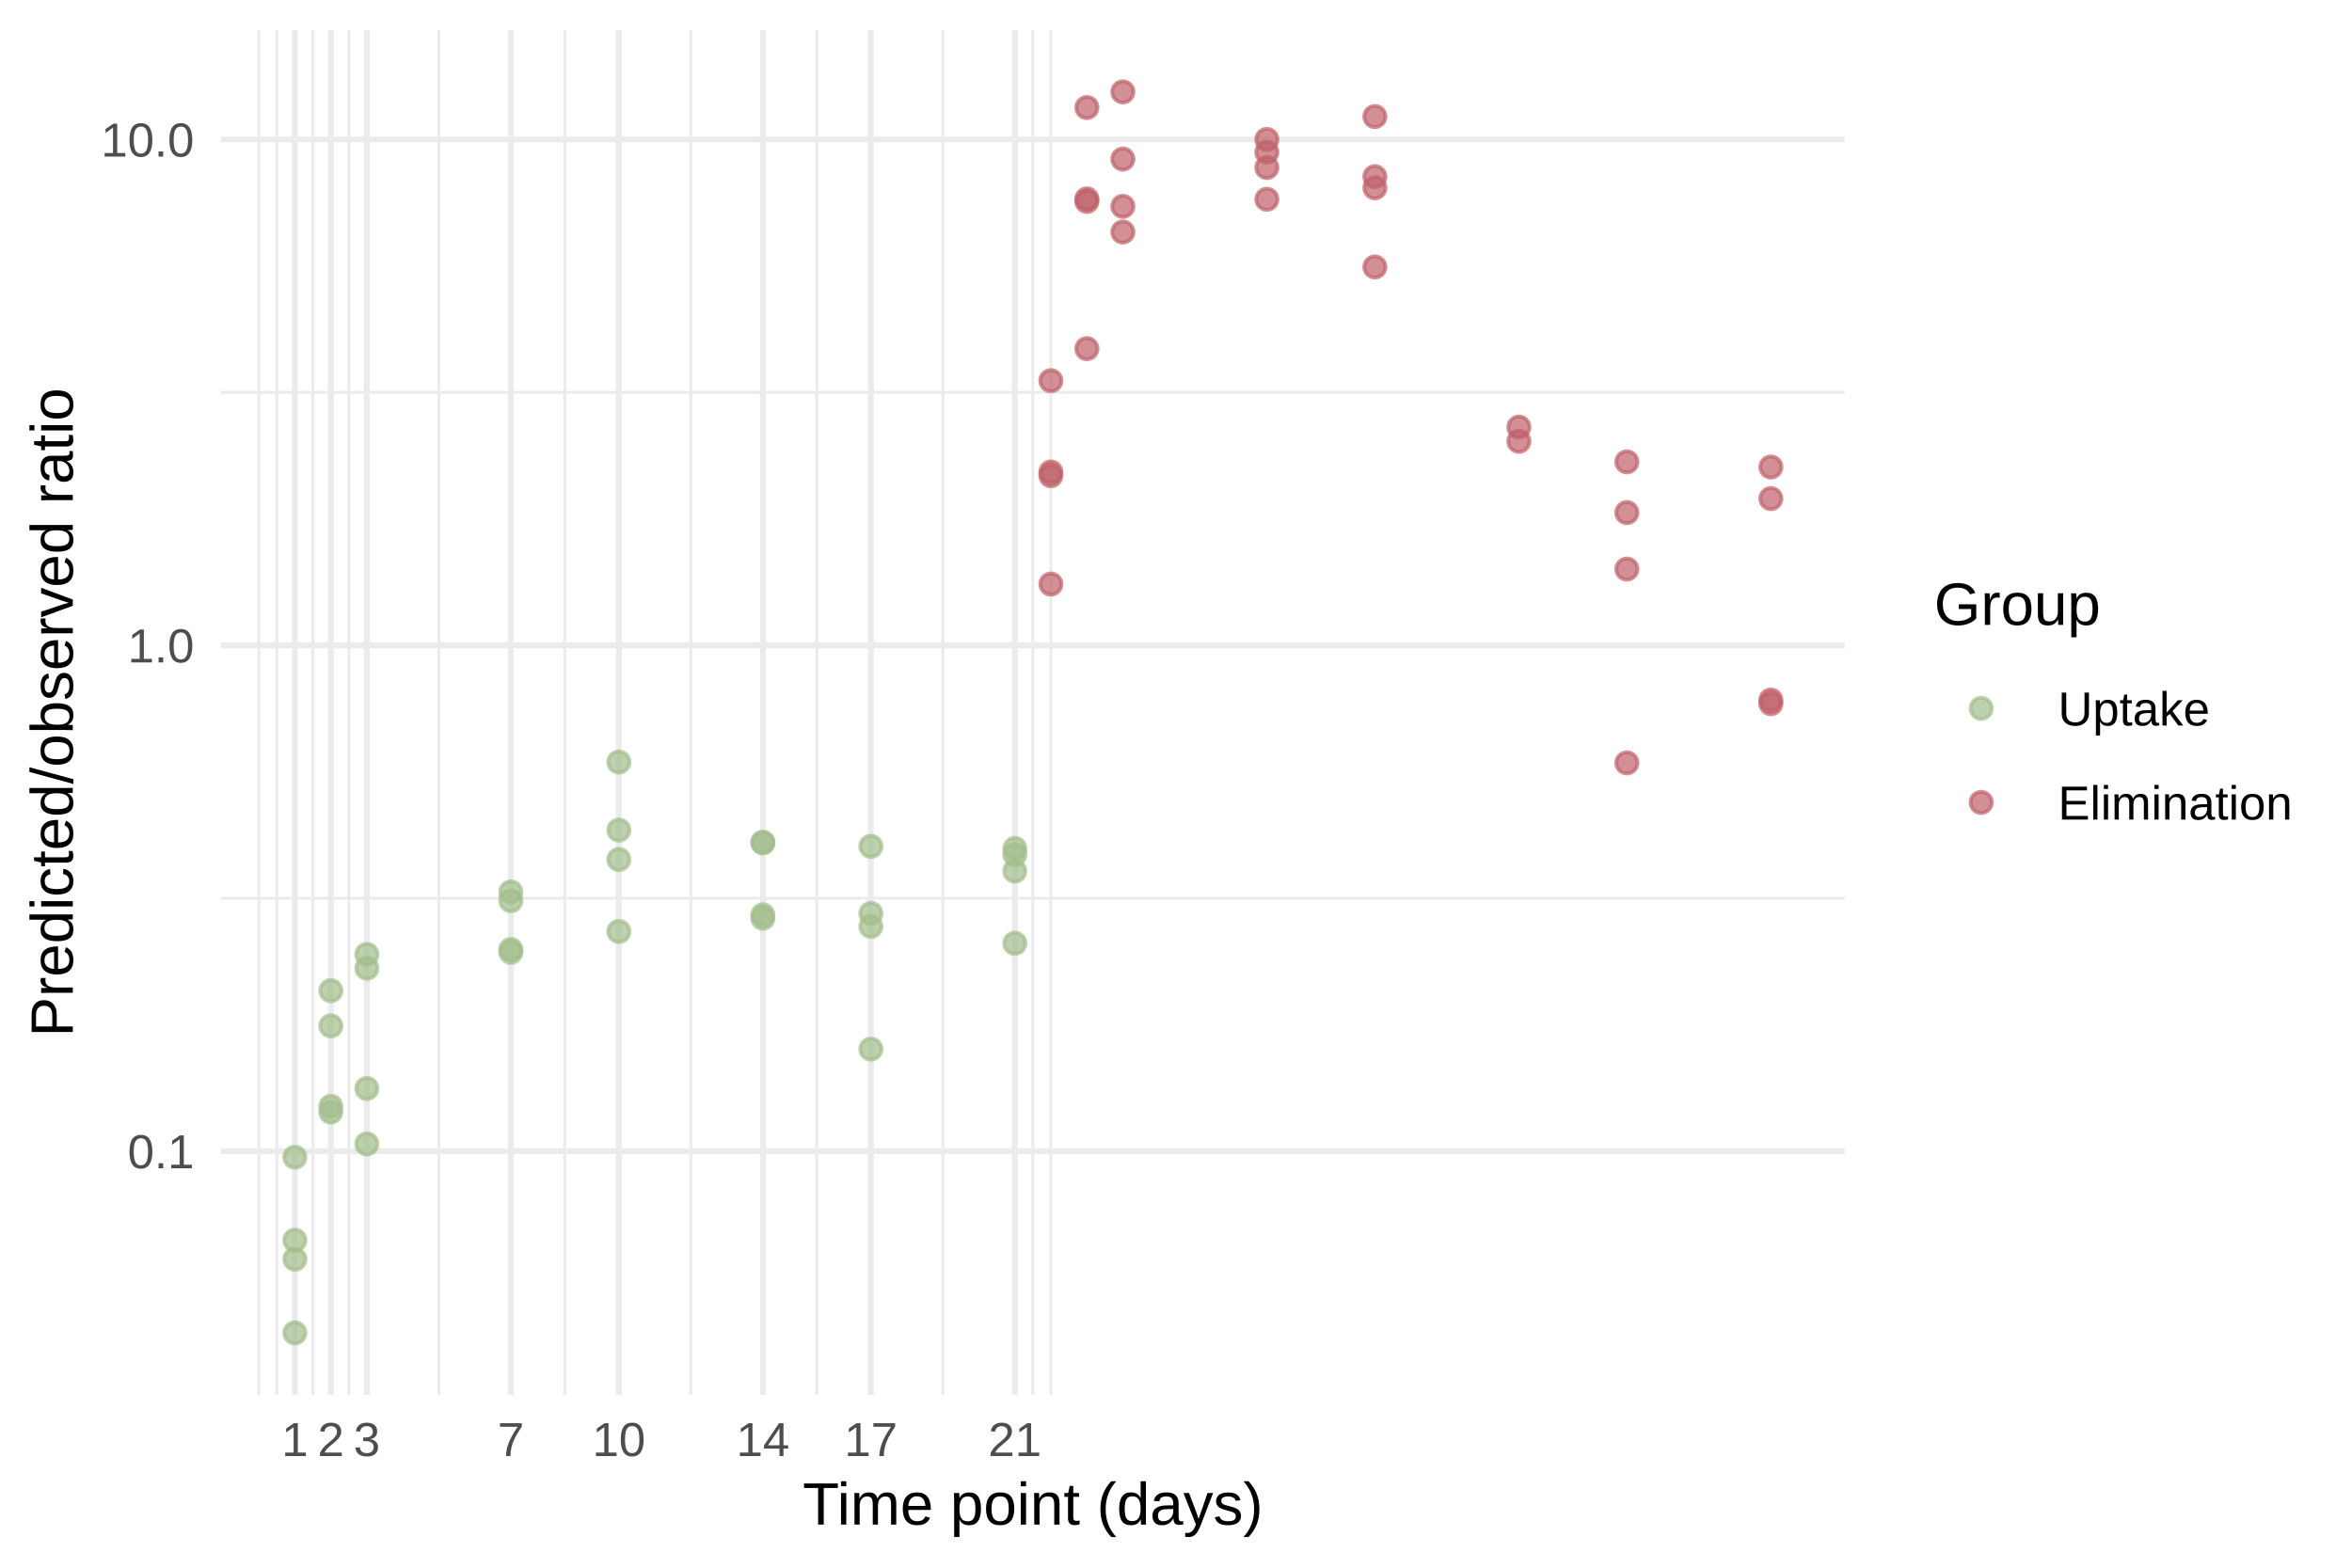
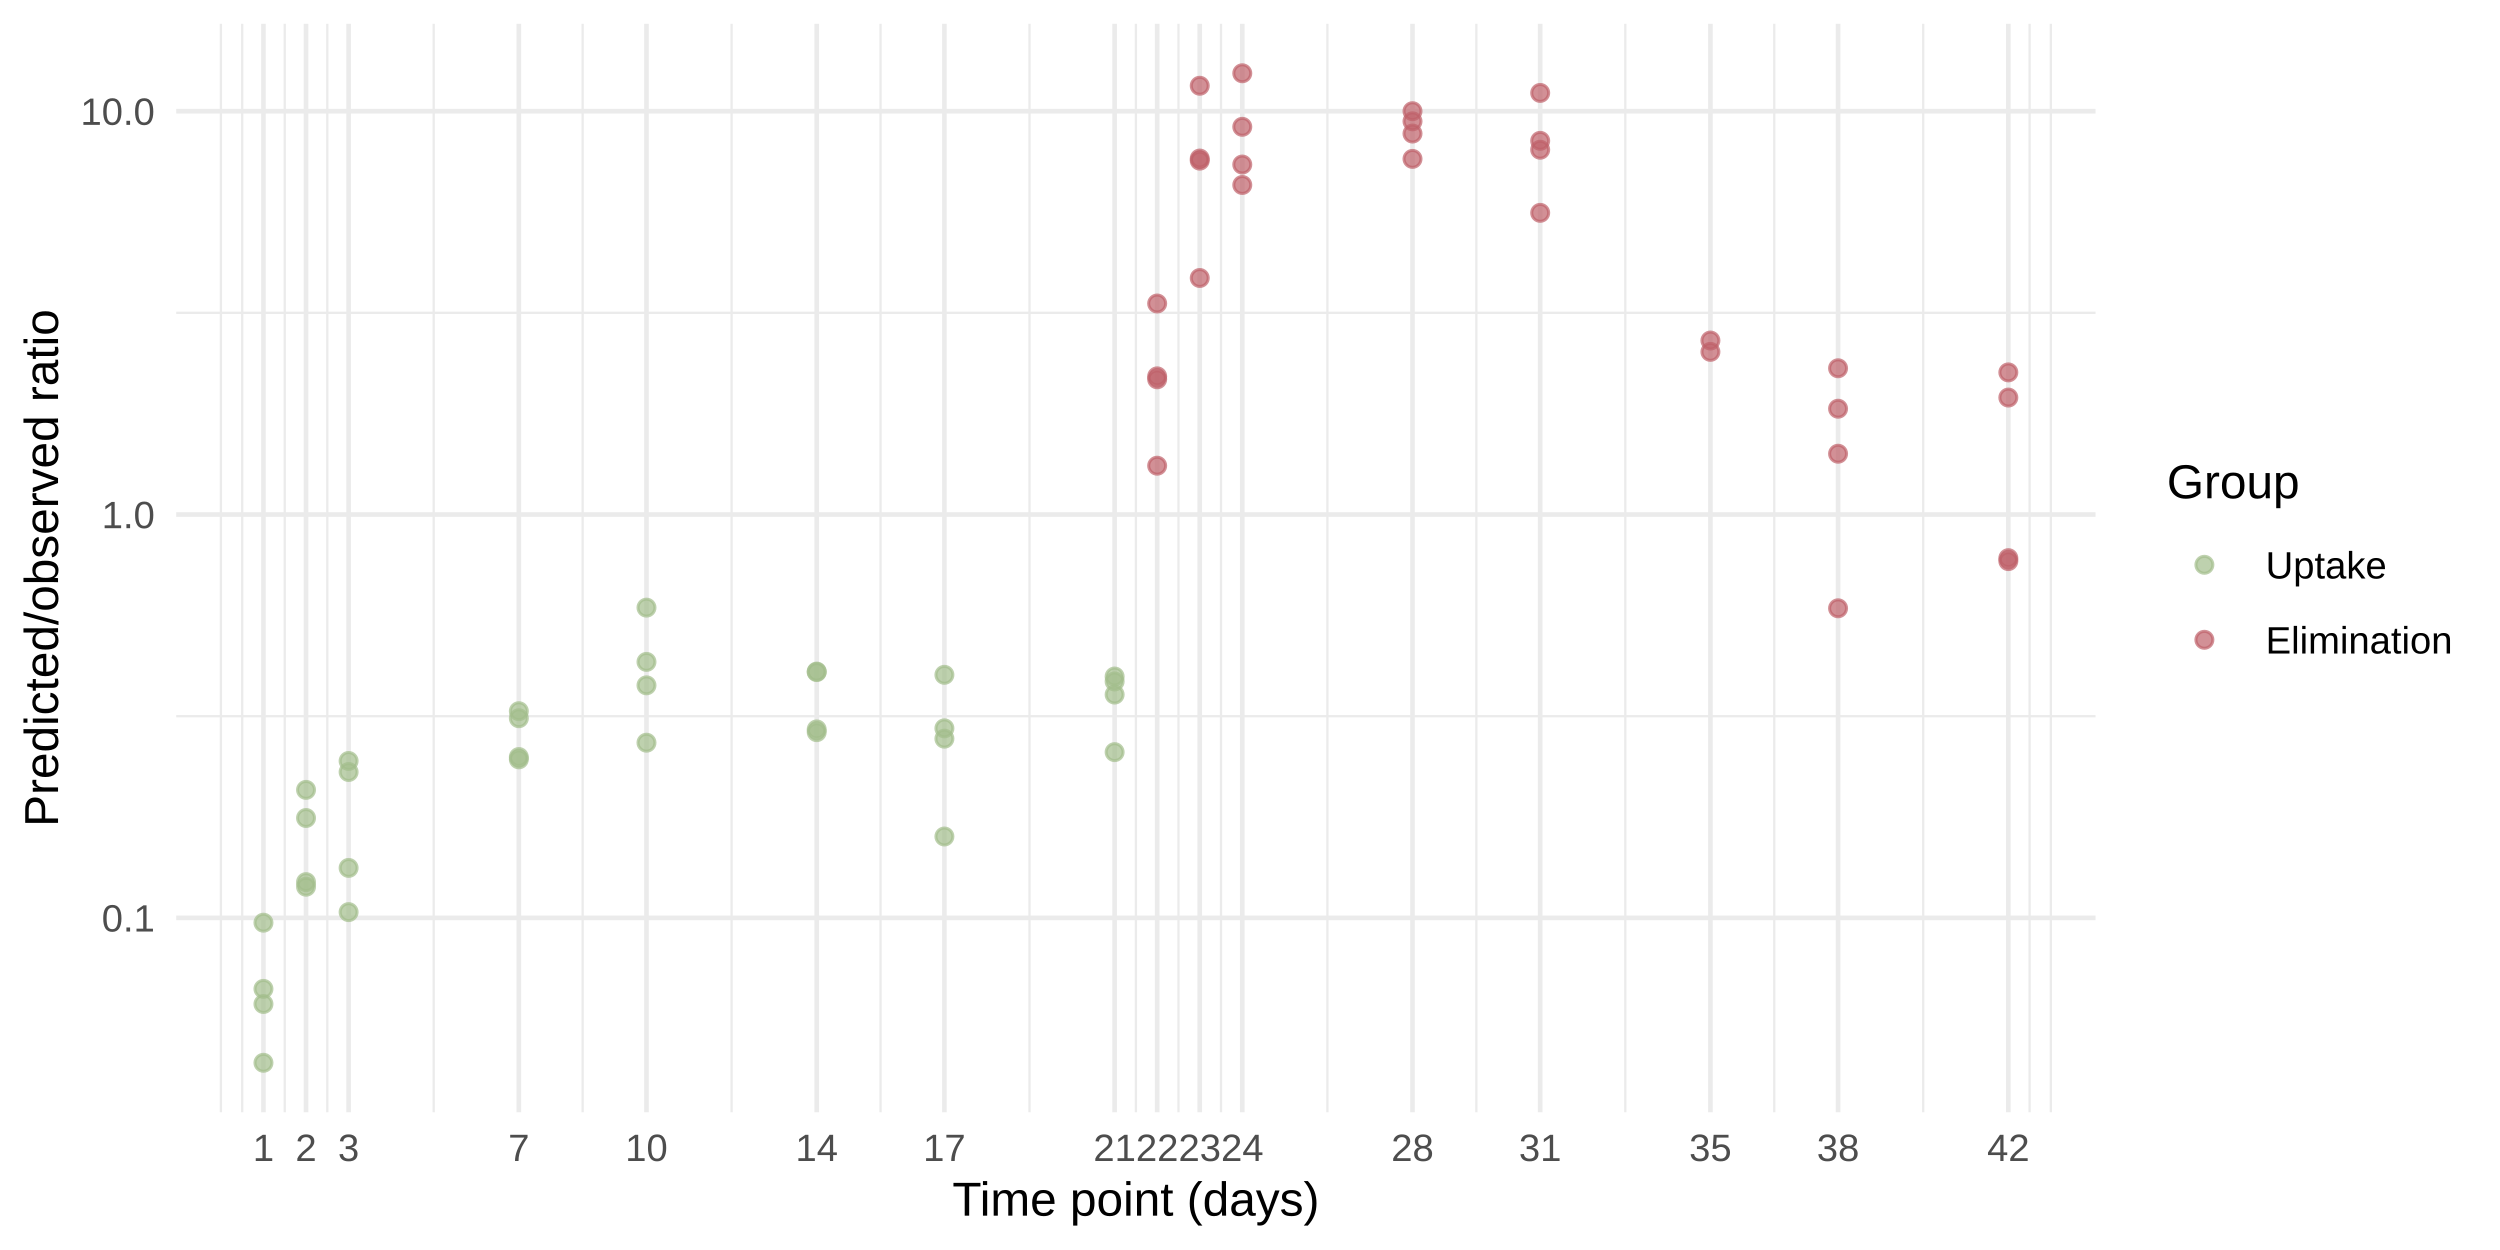
- <svg xmlns="http://www.w3.org/2000/svg" class="svglite" width="432.00pt" height="288.00pt" viewBox="0 0 432.00 288.00">
+ <svg xmlns="http://www.w3.org/2000/svg" class="svglite" width="576.00pt" height="288.00pt" viewBox="0 0 576.00 288.00">
  <defs>
    <style type="text/css">
    .svglite line, .svglite polyline, .svglite polygon, .svglite path, .svglite rect, .svglite circle {
      fill: none;
      stroke: #000000;
      stroke-linecap: round;
      stroke-linejoin: round;
      stroke-miterlimit: 10.00;
    }
    .svglite text {
      white-space: pre;
    }
  </style>
  </defs>
  <rect width="100%" height="100%" style="stroke: none; fill: none;" />
  <defs>
-     <clipPath id="cpMC4wMHw0MzIuMDB8MC4wMHwyODguMDA=">
-       <rect x="0.00" y="0.00" width="432.00" height="288.00" />
+     <clipPath id="cpMC4wMHw1NzYuMDB8MC4wMHwyODguMDA=">
+       <rect x="0.00" y="0.00" width="576.00" height="288.00" />
    </clipPath>
  </defs>
-   <g clip-path="url(#cpMC4wMHw0MzIuMDB8MC4wMHwyODguMDA=)">
+   <g clip-path="url(#cpMC4wMHw1NzYuMDB8MC4wMHwyODguMDA=)">
</g>
  <defs>
-     <clipPath id="cpNDAuNjB8MzM4LjgyfDUuNDh8MjU2LjI3">
-       <rect x="40.60" y="5.48" width="298.21" height="250.79" />
+     <clipPath id="cpNDAuNjB8NDgyLjgyfDUuNDh8MjU2LjI3">
+       <rect x="40.60" y="5.48" width="442.21" height="250.79" />
    </clipPath>
  </defs>
-   <g clip-path="url(#cpNDAuNjB8MzM4LjgyfDUuNDh8MjU2LjI3)">
-     <polyline points="40.60,165.01 338.82,165.01 " style="stroke-width: 0.53; stroke: #EBEBEB; stroke-linecap: butt;" />
-     <polyline points="40.60,72.08 338.82,72.08 " style="stroke-width: 0.53; stroke: #EBEBEB; stroke-linecap: butt;" />
-     <polyline points="47.55,256.27 47.55,5.48 " style="stroke-width: 0.53; stroke: #EBEBEB; stroke-linecap: butt;" />
-     <polyline points="50.85,256.27 50.85,5.48 " style="stroke-width: 0.53; stroke: #EBEBEB; stroke-linecap: butt;" />
-     <polyline points="57.47,256.27 57.47,5.48 " style="stroke-width: 0.53; stroke: #EBEBEB; stroke-linecap: butt;" />
-     <polyline points="64.08,256.27 64.08,5.48 " style="stroke-width: 0.53; stroke: #EBEBEB; stroke-linecap: butt;" />
-     <polyline points="80.61,256.27 80.61,5.48 " style="stroke-width: 0.53; stroke: #EBEBEB; stroke-linecap: butt;" />
-     <polyline points="103.75,256.27 103.75,5.48 " style="stroke-width: 0.53; stroke: #EBEBEB; stroke-linecap: butt;" />
-     <polyline points="126.89,256.27 126.89,5.48 " style="stroke-width: 0.53; stroke: #EBEBEB; stroke-linecap: butt;" />
-     <polyline points="150.04,256.27 150.04,5.48 " style="stroke-width: 0.53; stroke: #EBEBEB; stroke-linecap: butt;" />
-     <polyline points="173.18,256.27 173.18,5.48 " style="stroke-width: 0.53; stroke: #EBEBEB; stroke-linecap: butt;" />
-     <polyline points="189.71,256.27 189.71,5.48 " style="stroke-width: 0.53; stroke: #EBEBEB; stroke-linecap: butt;" />
-     <polyline points="193.02,256.27 193.02,5.48 " style="stroke-width: 0.53; stroke: #EBEBEB; stroke-linecap: butt;" />
-     <polyline points="40.60,211.48 338.82,211.48 " style="stroke-width: 1.07; stroke: #EBEBEB; stroke-linecap: butt;" />
-     <polyline points="40.60,118.55 338.82,118.55 " style="stroke-width: 1.07; stroke: #EBEBEB; stroke-linecap: butt;" />
-     <polyline points="40.60,25.62 338.82,25.62 " style="stroke-width: 1.07; stroke: #EBEBEB; stroke-linecap: butt;" />
-     <polyline points="54.16,256.27 54.16,5.48 " style="stroke-width: 1.07; stroke: #EBEBEB; stroke-linecap: butt;" />
-     <polyline points="60.77,256.27 60.77,5.48 " style="stroke-width: 1.07; stroke: #EBEBEB; stroke-linecap: butt;" />
-     <polyline points="67.38,256.27 67.38,5.48 " style="stroke-width: 1.07; stroke: #EBEBEB; stroke-linecap: butt;" />
-     <polyline points="93.83,256.27 93.83,5.48 " style="stroke-width: 1.07; stroke: #EBEBEB; stroke-linecap: butt;" />
-     <polyline points="113.67,256.27 113.67,5.48 " style="stroke-width: 1.07; stroke: #EBEBEB; stroke-linecap: butt;" />
-     <polyline points="140.12,256.27 140.12,5.48 " style="stroke-width: 1.07; stroke: #EBEBEB; stroke-linecap: butt;" />
-     <polyline points="159.96,256.27 159.96,5.48 " style="stroke-width: 1.07; stroke: #EBEBEB; stroke-linecap: butt;" />
-     <polyline points="186.40,256.27 186.40,5.48 " style="stroke-width: 1.07; stroke: #EBEBEB; stroke-linecap: butt;" />
-     <circle cx="54.16" cy="212.59" r="1.95" style="stroke-width: 0.71; stroke: #A3BE8C; stroke-opacity: 0.70; fill: #A3BE8C; fill-opacity: 0.70;" />
-     <circle cx="54.16" cy="231.32" r="1.95" style="stroke-width: 0.71; stroke: #A3BE8C; stroke-opacity: 0.70; fill: #A3BE8C; fill-opacity: 0.70;" />
-     <circle cx="54.16" cy="227.84" r="1.95" style="stroke-width: 0.71; stroke: #A3BE8C; stroke-opacity: 0.70; fill: #A3BE8C; fill-opacity: 0.70;" />
-     <circle cx="54.16" cy="244.87" r="1.95" style="stroke-width: 0.71; stroke: #A3BE8C; stroke-opacity: 0.70; fill: #A3BE8C; fill-opacity: 0.70;" />
-     <circle cx="60.77" cy="181.99" r="1.95" style="stroke-width: 0.71; stroke: #A3BE8C; stroke-opacity: 0.70; fill: #A3BE8C; fill-opacity: 0.70;" />
-     <circle cx="60.77" cy="203.24" r="1.95" style="stroke-width: 0.71; stroke: #A3BE8C; stroke-opacity: 0.70; fill: #A3BE8C; fill-opacity: 0.70;" />
-     <circle cx="60.77" cy="204.30" r="1.95" style="stroke-width: 0.71; stroke: #A3BE8C; stroke-opacity: 0.70; fill: #A3BE8C; fill-opacity: 0.70;" />
-     <circle cx="60.77" cy="188.47" r="1.95" style="stroke-width: 0.71; stroke: #A3BE8C; stroke-opacity: 0.70; fill: #A3BE8C; fill-opacity: 0.70;" />
-     <circle cx="67.38" cy="177.87" r="1.95" style="stroke-width: 0.71; stroke: #A3BE8C; stroke-opacity: 0.70; fill: #A3BE8C; fill-opacity: 0.70;" />
-     <circle cx="67.38" cy="175.33" r="1.95" style="stroke-width: 0.71; stroke: #A3BE8C; stroke-opacity: 0.70; fill: #A3BE8C; fill-opacity: 0.70;" />
-     <circle cx="67.38" cy="210.15" r="1.95" style="stroke-width: 0.71; stroke: #A3BE8C; stroke-opacity: 0.70; fill: #A3BE8C; fill-opacity: 0.70;" />
-     <circle cx="67.38" cy="199.97" r="1.95" style="stroke-width: 0.71; stroke: #A3BE8C; stroke-opacity: 0.70; fill: #A3BE8C; fill-opacity: 0.70;" />
-     <circle cx="93.83" cy="174.95" r="1.95" style="stroke-width: 0.71; stroke: #A3BE8C; stroke-opacity: 0.70; fill: #A3BE8C; fill-opacity: 0.70;" />
-     <circle cx="93.83" cy="165.48" r="1.95" style="stroke-width: 0.71; stroke: #A3BE8C; stroke-opacity: 0.70; fill: #A3BE8C; fill-opacity: 0.70;" />
-     <circle cx="93.83" cy="163.86" r="1.95" style="stroke-width: 0.71; stroke: #A3BE8C; stroke-opacity: 0.70; fill: #A3BE8C; fill-opacity: 0.70;" />
-     <circle cx="93.83" cy="174.42" r="1.95" style="stroke-width: 0.71; stroke: #A3BE8C; stroke-opacity: 0.70; fill: #A3BE8C; fill-opacity: 0.70;" />
-     <circle cx="113.67" cy="157.90" r="1.95" style="stroke-width: 0.71; stroke: #A3BE8C; stroke-opacity: 0.70; fill: #A3BE8C; fill-opacity: 0.70;" />
-     <circle cx="113.67" cy="140.00" r="1.95" style="stroke-width: 0.71; stroke: #A3BE8C; stroke-opacity: 0.70; fill: #A3BE8C; fill-opacity: 0.70;" />
-     <circle cx="113.67" cy="171.12" r="1.95" style="stroke-width: 0.71; stroke: #A3BE8C; stroke-opacity: 0.70; fill: #A3BE8C; fill-opacity: 0.70;" />
-     <circle cx="113.67" cy="152.50" r="1.95" style="stroke-width: 0.71; stroke: #A3BE8C; stroke-opacity: 0.70; fill: #A3BE8C; fill-opacity: 0.70;" />
-     <circle cx="140.12" cy="168.69" r="1.95" style="stroke-width: 0.71; stroke: #A3BE8C; stroke-opacity: 0.70; fill: #A3BE8C; fill-opacity: 0.70;" />
-     <circle cx="140.12" cy="154.85" r="1.95" style="stroke-width: 0.71; stroke: #A3BE8C; stroke-opacity: 0.70; fill: #A3BE8C; fill-opacity: 0.70;" />
-     <circle cx="140.12" cy="154.73" r="1.95" style="stroke-width: 0.71; stroke: #A3BE8C; stroke-opacity: 0.70; fill: #A3BE8C; fill-opacity: 0.70;" />
-     <circle cx="140.12" cy="168.06" r="1.95" style="stroke-width: 0.71; stroke: #A3BE8C; stroke-opacity: 0.70; fill: #A3BE8C; fill-opacity: 0.70;" />
-     <circle cx="159.96" cy="167.81" r="1.95" style="stroke-width: 0.71; stroke: #A3BE8C; stroke-opacity: 0.70; fill: #A3BE8C; fill-opacity: 0.70;" />
-     <circle cx="159.96" cy="155.48" r="1.95" style="stroke-width: 0.71; stroke: #A3BE8C; stroke-opacity: 0.70; fill: #A3BE8C; fill-opacity: 0.70;" />
-     <circle cx="159.96" cy="170.19" r="1.95" style="stroke-width: 0.71; stroke: #A3BE8C; stroke-opacity: 0.70; fill: #A3BE8C; fill-opacity: 0.70;" />
-     <circle cx="159.96" cy="192.73" r="1.95" style="stroke-width: 0.71; stroke: #A3BE8C; stroke-opacity: 0.70; fill: #A3BE8C; fill-opacity: 0.70;" />
-     <circle cx="186.40" cy="160.03" r="1.95" style="stroke-width: 0.71; stroke: #A3BE8C; stroke-opacity: 0.70; fill: #A3BE8C; fill-opacity: 0.70;" />
-     <circle cx="186.40" cy="155.87" r="1.95" style="stroke-width: 0.71; stroke: #A3BE8C; stroke-opacity: 0.70; fill: #A3BE8C; fill-opacity: 0.70;" />
-     <circle cx="186.40" cy="157.01" r="1.95" style="stroke-width: 0.71; stroke: #A3BE8C; stroke-opacity: 0.70; fill: #A3BE8C; fill-opacity: 0.70;" />
-     <circle cx="186.40" cy="173.29" r="1.95" style="stroke-width: 0.71; stroke: #A3BE8C; stroke-opacity: 0.70; fill: #A3BE8C; fill-opacity: 0.70;" />
-     <circle cx="193.02" cy="86.71" r="1.95" style="stroke-width: 0.71; stroke: #BF616A; stroke-opacity: 0.70; fill: #BF616A; fill-opacity: 0.70;" />
-     <circle cx="193.02" cy="87.39" r="1.95" style="stroke-width: 0.71; stroke: #BF616A; stroke-opacity: 0.70; fill: #BF616A; fill-opacity: 0.70;" />
-     <circle cx="193.02" cy="107.30" r="1.95" style="stroke-width: 0.71; stroke: #BF616A; stroke-opacity: 0.70; fill: #BF616A; fill-opacity: 0.70;" />
-     <circle cx="193.02" cy="69.93" r="1.95" style="stroke-width: 0.71; stroke: #BF616A; stroke-opacity: 0.70; fill: #BF616A; fill-opacity: 0.70;" />
-     <circle cx="199.63" cy="64.05" r="1.95" style="stroke-width: 0.71; stroke: #BF616A; stroke-opacity: 0.70; fill: #BF616A; fill-opacity: 0.70;" />
-     <circle cx="199.63" cy="36.53" r="1.95" style="stroke-width: 0.71; stroke: #BF616A; stroke-opacity: 0.70; fill: #BF616A; fill-opacity: 0.70;" />
-     <circle cx="199.63" cy="19.76" r="1.95" style="stroke-width: 0.71; stroke: #BF616A; stroke-opacity: 0.70; fill: #BF616A; fill-opacity: 0.70;" />
-     <circle cx="199.63" cy="37.01" r="1.95" style="stroke-width: 0.71; stroke: #BF616A; stroke-opacity: 0.70; fill: #BF616A; fill-opacity: 0.70;" />
-     <circle cx="206.24" cy="37.91" r="1.95" style="stroke-width: 0.71; stroke: #BF616A; stroke-opacity: 0.70; fill: #BF616A; fill-opacity: 0.70;" />
-     <circle cx="206.24" cy="42.62" r="1.95" style="stroke-width: 0.71; stroke: #BF616A; stroke-opacity: 0.70; fill: #BF616A; fill-opacity: 0.70;" />
-     <circle cx="206.24" cy="16.88" r="1.95" style="stroke-width: 0.71; stroke: #BF616A; stroke-opacity: 0.70; fill: #BF616A; fill-opacity: 0.70;" />
-     <circle cx="206.24" cy="29.22" r="1.95" style="stroke-width: 0.71; stroke: #BF616A; stroke-opacity: 0.70; fill: #BF616A; fill-opacity: 0.70;" />
-     <circle cx="232.69" cy="25.62" r="1.95" style="stroke-width: 0.71; stroke: #BF616A; stroke-opacity: 0.70; fill: #BF616A; fill-opacity: 0.70;" />
-     <circle cx="232.69" cy="30.77" r="1.95" style="stroke-width: 0.71; stroke: #BF616A; stroke-opacity: 0.70; fill: #BF616A; fill-opacity: 0.70;" />
-     <circle cx="232.69" cy="27.95" r="1.95" style="stroke-width: 0.71; stroke: #BF616A; stroke-opacity: 0.70; fill: #BF616A; fill-opacity: 0.70;" />
-     <circle cx="232.69" cy="36.61" r="1.95" style="stroke-width: 0.71; stroke: #BF616A; stroke-opacity: 0.70; fill: #BF616A; fill-opacity: 0.70;" />
-     <circle cx="252.53" cy="21.41" r="1.95" style="stroke-width: 0.71; stroke: #BF616A; stroke-opacity: 0.70; fill: #BF616A; fill-opacity: 0.70;" />
-     <circle cx="252.53" cy="34.50" r="1.95" style="stroke-width: 0.71; stroke: #BF616A; stroke-opacity: 0.70; fill: #BF616A; fill-opacity: 0.70;" />
-     <circle cx="252.53" cy="49.04" r="1.95" style="stroke-width: 0.71; stroke: #BF616A; stroke-opacity: 0.70; fill: #BF616A; fill-opacity: 0.70;" />
-     <circle cx="252.53" cy="32.45" r="1.95" style="stroke-width: 0.71; stroke: #BF616A; stroke-opacity: 0.70; fill: #BF616A; fill-opacity: 0.70;" />
-     <circle cx="278.98" cy="81.07" r="1.95" style="stroke-width: 0.71; stroke: #BF616A; stroke-opacity: 0.70; fill: #BF616A; fill-opacity: 0.70;" />
-     <circle cx="278.98" cy="78.46" r="1.95" style="stroke-width: 0.71; stroke: #BF616A; stroke-opacity: 0.70; fill: #BF616A; fill-opacity: 0.70;" />
-     <circle cx="298.81" cy="104.54" r="1.95" style="stroke-width: 0.71; stroke: #BF616A; stroke-opacity: 0.70; fill: #BF616A; fill-opacity: 0.70;" />
-     <circle cx="298.81" cy="140.15" r="1.95" style="stroke-width: 0.71; stroke: #BF616A; stroke-opacity: 0.70; fill: #BF616A; fill-opacity: 0.70;" />
-     <circle cx="298.81" cy="84.85" r="1.95" style="stroke-width: 0.71; stroke: #BF616A; stroke-opacity: 0.70; fill: #BF616A; fill-opacity: 0.70;" />
-     <circle cx="298.81" cy="94.17" r="1.95" style="stroke-width: 0.71; stroke: #BF616A; stroke-opacity: 0.70; fill: #BF616A; fill-opacity: 0.70;" />
-     <circle cx="325.26" cy="129.28" r="1.95" style="stroke-width: 0.71; stroke: #BF616A; stroke-opacity: 0.70; fill: #BF616A; fill-opacity: 0.70;" />
-     <circle cx="325.26" cy="91.60" r="1.95" style="stroke-width: 0.71; stroke: #BF616A; stroke-opacity: 0.70; fill: #BF616A; fill-opacity: 0.70;" />
-     <circle cx="325.26" cy="85.80" r="1.95" style="stroke-width: 0.71; stroke: #BF616A; stroke-opacity: 0.70; fill: #BF616A; fill-opacity: 0.70;" />
-     <circle cx="325.26" cy="128.60" r="1.95" style="stroke-width: 0.71; stroke: #BF616A; stroke-opacity: 0.70; fill: #BF616A; fill-opacity: 0.70;" />
+   <g clip-path="url(#cpNDAuNjB8NDgyLjgyfDUuNDh8MjU2LjI3)">
+     <polyline points="40.60,165.01 482.82,165.01 " style="stroke-width: 0.53; stroke: #EBEBEB; stroke-linecap: butt;" />
+     <polyline points="40.60,72.08 482.82,72.08 " style="stroke-width: 0.53; stroke: #EBEBEB; stroke-linecap: butt;" />
+     <polyline points="50.90,256.27 50.90,5.48 " style="stroke-width: 0.53; stroke: #EBEBEB; stroke-linecap: butt;" />
+     <polyline points="55.80,256.27 55.80,5.48 " style="stroke-width: 0.53; stroke: #EBEBEB; stroke-linecap: butt;" />
+     <polyline points="65.61,256.27 65.61,5.48 " style="stroke-width: 0.53; stroke: #EBEBEB; stroke-linecap: butt;" />
+     <polyline points="75.41,256.27 75.41,5.48 " style="stroke-width: 0.53; stroke: #EBEBEB; stroke-linecap: butt;" />
+     <polyline points="99.93,256.27 99.93,5.48 " style="stroke-width: 0.53; stroke: #EBEBEB; stroke-linecap: butt;" />
+     <polyline points="134.24,256.27 134.24,5.48 " style="stroke-width: 0.53; stroke: #EBEBEB; stroke-linecap: butt;" />
+     <polyline points="168.56,256.27 168.56,5.48 " style="stroke-width: 0.53; stroke: #EBEBEB; stroke-linecap: butt;" />
+     <polyline points="202.88,256.27 202.88,5.48 " style="stroke-width: 0.53; stroke: #EBEBEB; stroke-linecap: butt;" />
+     <polyline points="237.20,256.27 237.20,5.48 " style="stroke-width: 0.53; stroke: #EBEBEB; stroke-linecap: butt;" />
+     <polyline points="261.71,256.27 261.71,5.48 " style="stroke-width: 0.53; stroke: #EBEBEB; stroke-linecap: butt;" />
+     <polyline points="271.52,256.27 271.52,5.48 " style="stroke-width: 0.53; stroke: #EBEBEB; stroke-linecap: butt;" />
+     <polyline points="281.32,256.27 281.32,5.48 " style="stroke-width: 0.53; stroke: #EBEBEB; stroke-linecap: butt;" />
+     <polyline points="305.83,256.27 305.83,5.48 " style="stroke-width: 0.53; stroke: #EBEBEB; stroke-linecap: butt;" />
+     <polyline points="340.15,256.27 340.15,5.48 " style="stroke-width: 0.53; stroke: #EBEBEB; stroke-linecap: butt;" />
+     <polyline points="374.47,256.27 374.47,5.48 " style="stroke-width: 0.53; stroke: #EBEBEB; stroke-linecap: butt;" />
+     <polyline points="408.79,256.27 408.79,5.48 " style="stroke-width: 0.53; stroke: #EBEBEB; stroke-linecap: butt;" />
+     <polyline points="443.11,256.27 443.11,5.48 " style="stroke-width: 0.53; stroke: #EBEBEB; stroke-linecap: butt;" />
+     <polyline points="467.62,256.27 467.62,5.48 " style="stroke-width: 0.53; stroke: #EBEBEB; stroke-linecap: butt;" />
+     <polyline points="472.52,256.27 472.52,5.48 " style="stroke-width: 0.53; stroke: #EBEBEB; stroke-linecap: butt;" />
+     <polyline points="40.60,211.48 482.82,211.48 " style="stroke-width: 1.07; stroke: #EBEBEB; stroke-linecap: butt;" />
+     <polyline points="40.60,118.55 482.82,118.55 " style="stroke-width: 1.07; stroke: #EBEBEB; stroke-linecap: butt;" />
+     <polyline points="40.60,25.62 482.82,25.62 " style="stroke-width: 1.07; stroke: #EBEBEB; stroke-linecap: butt;" />
+     <polyline points="60.70,256.27 60.70,5.48 " style="stroke-width: 1.07; stroke: #EBEBEB; stroke-linecap: butt;" />
+     <polyline points="70.51,256.27 70.51,5.48 " style="stroke-width: 1.07; stroke: #EBEBEB; stroke-linecap: butt;" />
+     <polyline points="80.32,256.27 80.32,5.48 " style="stroke-width: 1.07; stroke: #EBEBEB; stroke-linecap: butt;" />
+     <polyline points="119.54,256.27 119.54,5.48 " style="stroke-width: 1.07; stroke: #EBEBEB; stroke-linecap: butt;" />
+     <polyline points="148.95,256.27 148.95,5.48 " style="stroke-width: 1.07; stroke: #EBEBEB; stroke-linecap: butt;" />
+     <polyline points="188.17,256.27 188.17,5.48 " style="stroke-width: 1.07; stroke: #EBEBEB; stroke-linecap: butt;" />
+     <polyline points="217.59,256.27 217.59,5.48 " style="stroke-width: 1.07; stroke: #EBEBEB; stroke-linecap: butt;" />
+     <polyline points="256.81,256.27 256.81,5.48 " style="stroke-width: 1.07; stroke: #EBEBEB; stroke-linecap: butt;" />
+     <polyline points="266.61,256.27 266.61,5.48 " style="stroke-width: 1.07; stroke: #EBEBEB; stroke-linecap: butt;" />
+     <polyline points="276.42,256.27 276.42,5.48 " style="stroke-width: 1.07; stroke: #EBEBEB; stroke-linecap: butt;" />
+     <polyline points="286.22,256.27 286.22,5.48 " style="stroke-width: 1.07; stroke: #EBEBEB; stroke-linecap: butt;" />
+     <polyline points="325.44,256.27 325.44,5.48 " style="stroke-width: 1.07; stroke: #EBEBEB; stroke-linecap: butt;" />
+     <polyline points="354.86,256.27 354.86,5.48 " style="stroke-width: 1.07; stroke: #EBEBEB; stroke-linecap: butt;" />
+     <polyline points="394.08,256.27 394.08,5.48 " style="stroke-width: 1.07; stroke: #EBEBEB; stroke-linecap: butt;" />
+     <polyline points="423.49,256.27 423.49,5.48 " style="stroke-width: 1.07; stroke: #EBEBEB; stroke-linecap: butt;" />
+     <polyline points="462.72,256.27 462.72,5.48 " style="stroke-width: 1.07; stroke: #EBEBEB; stroke-linecap: butt;" />
+     <circle cx="60.70" cy="212.59" r="1.95" style="stroke-width: 0.71; stroke: #A3BE8C; stroke-opacity: 0.70; fill: #A3BE8C; fill-opacity: 0.70;" />
+     <circle cx="60.70" cy="231.32" r="1.95" style="stroke-width: 0.71; stroke: #A3BE8C; stroke-opacity: 0.70; fill: #A3BE8C; fill-opacity: 0.70;" />
+     <circle cx="60.70" cy="227.84" r="1.95" style="stroke-width: 0.71; stroke: #A3BE8C; stroke-opacity: 0.70; fill: #A3BE8C; fill-opacity: 0.70;" />
+     <circle cx="60.70" cy="244.87" r="1.95" style="stroke-width: 0.71; stroke: #A3BE8C; stroke-opacity: 0.70; fill: #A3BE8C; fill-opacity: 0.70;" />
+     <circle cx="70.51" cy="181.99" r="1.95" style="stroke-width: 0.71; stroke: #A3BE8C; stroke-opacity: 0.70; fill: #A3BE8C; fill-opacity: 0.70;" />
+     <circle cx="70.51" cy="203.24" r="1.95" style="stroke-width: 0.71; stroke: #A3BE8C; stroke-opacity: 0.70; fill: #A3BE8C; fill-opacity: 0.70;" />
+     <circle cx="70.51" cy="204.30" r="1.95" style="stroke-width: 0.71; stroke: #A3BE8C; stroke-opacity: 0.70; fill: #A3BE8C; fill-opacity: 0.70;" />
+     <circle cx="70.51" cy="188.47" r="1.95" style="stroke-width: 0.71; stroke: #A3BE8C; stroke-opacity: 0.70; fill: #A3BE8C; fill-opacity: 0.70;" />
+     <circle cx="80.32" cy="177.87" r="1.95" style="stroke-width: 0.71; stroke: #A3BE8C; stroke-opacity: 0.70; fill: #A3BE8C; fill-opacity: 0.70;" />
+     <circle cx="80.32" cy="175.33" r="1.95" style="stroke-width: 0.71; stroke: #A3BE8C; stroke-opacity: 0.70; fill: #A3BE8C; fill-opacity: 0.70;" />
+     <circle cx="80.32" cy="210.15" r="1.95" style="stroke-width: 0.71; stroke: #A3BE8C; stroke-opacity: 0.70; fill: #A3BE8C; fill-opacity: 0.70;" />
+     <circle cx="80.32" cy="199.97" r="1.95" style="stroke-width: 0.71; stroke: #A3BE8C; stroke-opacity: 0.70; fill: #A3BE8C; fill-opacity: 0.70;" />
+     <circle cx="119.54" cy="174.95" r="1.95" style="stroke-width: 0.71; stroke: #A3BE8C; stroke-opacity: 0.70; fill: #A3BE8C; fill-opacity: 0.70;" />
+     <circle cx="119.54" cy="165.48" r="1.95" style="stroke-width: 0.71; stroke: #A3BE8C; stroke-opacity: 0.70; fill: #A3BE8C; fill-opacity: 0.70;" />
+     <circle cx="119.54" cy="163.86" r="1.95" style="stroke-width: 0.71; stroke: #A3BE8C; stroke-opacity: 0.70; fill: #A3BE8C; fill-opacity: 0.70;" />
+     <circle cx="119.54" cy="174.42" r="1.95" style="stroke-width: 0.71; stroke: #A3BE8C; stroke-opacity: 0.70; fill: #A3BE8C; fill-opacity: 0.70;" />
+     <circle cx="148.95" cy="157.90" r="1.95" style="stroke-width: 0.71; stroke: #A3BE8C; stroke-opacity: 0.70; fill: #A3BE8C; fill-opacity: 0.70;" />
+     <circle cx="148.95" cy="140.00" r="1.95" style="stroke-width: 0.71; stroke: #A3BE8C; stroke-opacity: 0.70; fill: #A3BE8C; fill-opacity: 0.70;" />
+     <circle cx="148.95" cy="171.12" r="1.95" style="stroke-width: 0.71; stroke: #A3BE8C; stroke-opacity: 0.70; fill: #A3BE8C; fill-opacity: 0.70;" />
+     <circle cx="148.95" cy="152.50" r="1.95" style="stroke-width: 0.71; stroke: #A3BE8C; stroke-opacity: 0.70; fill: #A3BE8C; fill-opacity: 0.70;" />
+     <circle cx="188.17" cy="168.69" r="1.95" style="stroke-width: 0.71; stroke: #A3BE8C; stroke-opacity: 0.70; fill: #A3BE8C; fill-opacity: 0.70;" />
+     <circle cx="188.17" cy="154.85" r="1.95" style="stroke-width: 0.71; stroke: #A3BE8C; stroke-opacity: 0.70; fill: #A3BE8C; fill-opacity: 0.70;" />
+     <circle cx="188.17" cy="154.73" r="1.95" style="stroke-width: 0.71; stroke: #A3BE8C; stroke-opacity: 0.70; fill: #A3BE8C; fill-opacity: 0.70;" />
+     <circle cx="188.17" cy="168.06" r="1.95" style="stroke-width: 0.71; stroke: #A3BE8C; stroke-opacity: 0.70; fill: #A3BE8C; fill-opacity: 0.70;" />
+     <circle cx="217.59" cy="167.81" r="1.95" style="stroke-width: 0.71; stroke: #A3BE8C; stroke-opacity: 0.70; fill: #A3BE8C; fill-opacity: 0.70;" />
+     <circle cx="217.59" cy="155.48" r="1.95" style="stroke-width: 0.71; stroke: #A3BE8C; stroke-opacity: 0.70; fill: #A3BE8C; fill-opacity: 0.70;" />
+     <circle cx="217.59" cy="170.19" r="1.95" style="stroke-width: 0.71; stroke: #A3BE8C; stroke-opacity: 0.70; fill: #A3BE8C; fill-opacity: 0.70;" />
+     <circle cx="217.59" cy="192.73" r="1.95" style="stroke-width: 0.71; stroke: #A3BE8C; stroke-opacity: 0.70; fill: #A3BE8C; fill-opacity: 0.70;" />
+     <circle cx="256.81" cy="160.03" r="1.95" style="stroke-width: 0.71; stroke: #A3BE8C; stroke-opacity: 0.70; fill: #A3BE8C; fill-opacity: 0.70;" />
+     <circle cx="256.81" cy="155.87" r="1.95" style="stroke-width: 0.71; stroke: #A3BE8C; stroke-opacity: 0.70; fill: #A3BE8C; fill-opacity: 0.70;" />
+     <circle cx="256.81" cy="157.01" r="1.95" style="stroke-width: 0.71; stroke: #A3BE8C; stroke-opacity: 0.70; fill: #A3BE8C; fill-opacity: 0.70;" />
+     <circle cx="256.81" cy="173.29" r="1.95" style="stroke-width: 0.71; stroke: #A3BE8C; stroke-opacity: 0.70; fill: #A3BE8C; fill-opacity: 0.70;" />
+     <circle cx="266.61" cy="86.71" r="1.95" style="stroke-width: 0.71; stroke: #BF616A; stroke-opacity: 0.70; fill: #BF616A; fill-opacity: 0.70;" />
+     <circle cx="266.61" cy="87.39" r="1.95" style="stroke-width: 0.71; stroke: #BF616A; stroke-opacity: 0.70; fill: #BF616A; fill-opacity: 0.70;" />
+     <circle cx="266.61" cy="107.30" r="1.95" style="stroke-width: 0.71; stroke: #BF616A; stroke-opacity: 0.70; fill: #BF616A; fill-opacity: 0.70;" />
+     <circle cx="266.61" cy="69.93" r="1.95" style="stroke-width: 0.71; stroke: #BF616A; stroke-opacity: 0.70; fill: #BF616A; fill-opacity: 0.70;" />
+     <circle cx="276.42" cy="64.05" r="1.95" style="stroke-width: 0.71; stroke: #BF616A; stroke-opacity: 0.70; fill: #BF616A; fill-opacity: 0.70;" />
+     <circle cx="276.42" cy="36.53" r="1.95" style="stroke-width: 0.71; stroke: #BF616A; stroke-opacity: 0.70; fill: #BF616A; fill-opacity: 0.70;" />
+     <circle cx="276.42" cy="19.76" r="1.95" style="stroke-width: 0.71; stroke: #BF616A; stroke-opacity: 0.70; fill: #BF616A; fill-opacity: 0.70;" />
+     <circle cx="276.42" cy="37.01" r="1.95" style="stroke-width: 0.71; stroke: #BF616A; stroke-opacity: 0.70; fill: #BF616A; fill-opacity: 0.70;" />
+     <circle cx="286.22" cy="37.91" r="1.95" style="stroke-width: 0.71; stroke: #BF616A; stroke-opacity: 0.70; fill: #BF616A; fill-opacity: 0.70;" />
+     <circle cx="286.22" cy="42.62" r="1.95" style="stroke-width: 0.71; stroke: #BF616A; stroke-opacity: 0.70; fill: #BF616A; fill-opacity: 0.70;" />
+     <circle cx="286.22" cy="16.88" r="1.95" style="stroke-width: 0.71; stroke: #BF616A; stroke-opacity: 0.70; fill: #BF616A; fill-opacity: 0.70;" />
+     <circle cx="286.22" cy="29.22" r="1.95" style="stroke-width: 0.71; stroke: #BF616A; stroke-opacity: 0.70; fill: #BF616A; fill-opacity: 0.70;" />
+     <circle cx="325.44" cy="25.62" r="1.95" style="stroke-width: 0.71; stroke: #BF616A; stroke-opacity: 0.70; fill: #BF616A; fill-opacity: 0.70;" />
+     <circle cx="325.44" cy="30.77" r="1.95" style="stroke-width: 0.71; stroke: #BF616A; stroke-opacity: 0.70; fill: #BF616A; fill-opacity: 0.70;" />
+     <circle cx="325.44" cy="27.95" r="1.95" style="stroke-width: 0.71; stroke: #BF616A; stroke-opacity: 0.70; fill: #BF616A; fill-opacity: 0.70;" />
+     <circle cx="325.44" cy="36.61" r="1.95" style="stroke-width: 0.71; stroke: #BF616A; stroke-opacity: 0.70; fill: #BF616A; fill-opacity: 0.70;" />
+     <circle cx="354.86" cy="21.41" r="1.95" style="stroke-width: 0.71; stroke: #BF616A; stroke-opacity: 0.70; fill: #BF616A; fill-opacity: 0.70;" />
+     <circle cx="354.86" cy="34.50" r="1.95" style="stroke-width: 0.71; stroke: #BF616A; stroke-opacity: 0.70; fill: #BF616A; fill-opacity: 0.70;" />
+     <circle cx="354.86" cy="49.04" r="1.95" style="stroke-width: 0.71; stroke: #BF616A; stroke-opacity: 0.70; fill: #BF616A; fill-opacity: 0.70;" />
+     <circle cx="354.86" cy="32.45" r="1.95" style="stroke-width: 0.71; stroke: #BF616A; stroke-opacity: 0.70; fill: #BF616A; fill-opacity: 0.70;" />
+     <circle cx="394.08" cy="81.07" r="1.95" style="stroke-width: 0.71; stroke: #BF616A; stroke-opacity: 0.70; fill: #BF616A; fill-opacity: 0.70;" />
+     <circle cx="394.08" cy="78.46" r="1.95" style="stroke-width: 0.71; stroke: #BF616A; stroke-opacity: 0.70; fill: #BF616A; fill-opacity: 0.70;" />
+     <circle cx="423.49" cy="104.54" r="1.95" style="stroke-width: 0.71; stroke: #BF616A; stroke-opacity: 0.70; fill: #BF616A; fill-opacity: 0.70;" />
+     <circle cx="423.49" cy="140.15" r="1.95" style="stroke-width: 0.71; stroke: #BF616A; stroke-opacity: 0.70; fill: #BF616A; fill-opacity: 0.70;" />
+     <circle cx="423.49" cy="84.85" r="1.95" style="stroke-width: 0.71; stroke: #BF616A; stroke-opacity: 0.70; fill: #BF616A; fill-opacity: 0.70;" />
+     <circle cx="423.49" cy="94.17" r="1.95" style="stroke-width: 0.71; stroke: #BF616A; stroke-opacity: 0.70; fill: #BF616A; fill-opacity: 0.70;" />
+     <circle cx="462.72" cy="129.28" r="1.95" style="stroke-width: 0.71; stroke: #BF616A; stroke-opacity: 0.70; fill: #BF616A; fill-opacity: 0.70;" />
+     <circle cx="462.72" cy="91.60" r="1.95" style="stroke-width: 0.71; stroke: #BF616A; stroke-opacity: 0.70; fill: #BF616A; fill-opacity: 0.70;" />
+     <circle cx="462.72" cy="85.80" r="1.95" style="stroke-width: 0.71; stroke: #BF616A; stroke-opacity: 0.70; fill: #BF616A; fill-opacity: 0.70;" />
+     <circle cx="462.72" cy="128.60" r="1.95" style="stroke-width: 0.71; stroke: #BF616A; stroke-opacity: 0.70; fill: #BF616A; fill-opacity: 0.70;" />
  </g>
-   <g clip-path="url(#cpMC4wMHw0MzIuMDB8MC4wMHwyODguMDA=)">
+   <g clip-path="url(#cpMC4wMHw1NzYuMDB8MC4wMHwyODguMDA=)">
    <text x="35.67" y="214.63" text-anchor="end" style="font-size: 8.80px;fill: #4D4D4D; font-family: &quot;Arial&quot;;" textLength="12.23px" lengthAdjust="spacingAndGlyphs">0.1</text>
    <text x="35.67" y="121.70" text-anchor="end" style="font-size: 8.80px;fill: #4D4D4D; font-family: &quot;Arial&quot;;" textLength="12.23px" lengthAdjust="spacingAndGlyphs">1.0</text>
    <text x="35.67" y="28.77" text-anchor="end" style="font-size: 8.80px;fill: #4D4D4D; font-family: &quot;Arial&quot;;" textLength="17.13px" lengthAdjust="spacingAndGlyphs">10.0</text>
-     <text x="54.16" y="267.50" text-anchor="middle" style="font-size: 8.80px;fill: #4D4D4D; font-family: &quot;Arial&quot;;" textLength="4.90px" lengthAdjust="spacingAndGlyphs">1</text>
-     <text x="60.77" y="267.50" text-anchor="middle" style="font-size: 8.80px;fill: #4D4D4D; font-family: &quot;Arial&quot;;" textLength="4.90px" lengthAdjust="spacingAndGlyphs">2</text>
-     <text x="67.38" y="267.50" text-anchor="middle" style="font-size: 8.80px;fill: #4D4D4D; font-family: &quot;Arial&quot;;" textLength="4.90px" lengthAdjust="spacingAndGlyphs">3</text>
-     <text x="93.83" y="267.50" text-anchor="middle" style="font-size: 8.80px;fill: #4D4D4D; font-family: &quot;Arial&quot;;" textLength="4.90px" lengthAdjust="spacingAndGlyphs">7</text>
-     <text x="113.67" y="267.50" text-anchor="middle" style="font-size: 8.80px;fill: #4D4D4D; font-family: &quot;Arial&quot;;" textLength="9.79px" lengthAdjust="spacingAndGlyphs">10</text>
-     <text x="140.12" y="267.50" text-anchor="middle" style="font-size: 8.80px;fill: #4D4D4D; font-family: &quot;Arial&quot;;" textLength="9.79px" lengthAdjust="spacingAndGlyphs">14</text>
-     <text x="159.96" y="267.50" text-anchor="middle" style="font-size: 8.80px;fill: #4D4D4D; font-family: &quot;Arial&quot;;" textLength="9.79px" lengthAdjust="spacingAndGlyphs">17</text>
-     <text x="186.40" y="267.50" text-anchor="middle" style="font-size: 8.80px;fill: #4D4D4D; font-family: &quot;Arial&quot;;" textLength="9.79px" lengthAdjust="spacingAndGlyphs">21</text>
-     <text x="189.71" y="280.09" text-anchor="middle" style="font-size: 11.00px; font-family: &quot;Arial&quot;;" textLength="84.97px" lengthAdjust="spacingAndGlyphs">Time point (days)</text>
+     <text x="60.70" y="267.50" text-anchor="middle" style="font-size: 8.80px;fill: #4D4D4D; font-family: &quot;Arial&quot;;" textLength="4.90px" lengthAdjust="spacingAndGlyphs">1</text>
+     <text x="70.51" y="267.50" text-anchor="middle" style="font-size: 8.80px;fill: #4D4D4D; font-family: &quot;Arial&quot;;" textLength="4.90px" lengthAdjust="spacingAndGlyphs">2</text>
+     <text x="80.32" y="267.50" text-anchor="middle" style="font-size: 8.80px;fill: #4D4D4D; font-family: &quot;Arial&quot;;" textLength="4.90px" lengthAdjust="spacingAndGlyphs">3</text>
+     <text x="119.54" y="267.50" text-anchor="middle" style="font-size: 8.80px;fill: #4D4D4D; font-family: &quot;Arial&quot;;" textLength="4.90px" lengthAdjust="spacingAndGlyphs">7</text>
+     <text x="148.95" y="267.50" text-anchor="middle" style="font-size: 8.80px;fill: #4D4D4D; font-family: &quot;Arial&quot;;" textLength="9.79px" lengthAdjust="spacingAndGlyphs">10</text>
+     <text x="188.17" y="267.50" text-anchor="middle" style="font-size: 8.80px;fill: #4D4D4D; font-family: &quot;Arial&quot;;" textLength="9.79px" lengthAdjust="spacingAndGlyphs">14</text>
+     <text x="217.59" y="267.50" text-anchor="middle" style="font-size: 8.80px;fill: #4D4D4D; font-family: &quot;Arial&quot;;" textLength="9.79px" lengthAdjust="spacingAndGlyphs">17</text>
+     <text x="256.81" y="267.50" text-anchor="middle" style="font-size: 8.80px;fill: #4D4D4D; font-family: &quot;Arial&quot;;" textLength="9.79px" lengthAdjust="spacingAndGlyphs">21</text>
+     <text x="266.61" y="267.50" text-anchor="middle" style="font-size: 8.80px;fill: #4D4D4D; font-family: &quot;Arial&quot;;" textLength="9.79px" lengthAdjust="spacingAndGlyphs">22</text>
+     <text x="276.42" y="267.50" text-anchor="middle" style="font-size: 8.80px;fill: #4D4D4D; font-family: &quot;Arial&quot;;" textLength="9.79px" lengthAdjust="spacingAndGlyphs">23</text>
+     <text x="286.22" y="267.50" text-anchor="middle" style="font-size: 8.80px;fill: #4D4D4D; font-family: &quot;Arial&quot;;" textLength="9.79px" lengthAdjust="spacingAndGlyphs">24</text>
+     <text x="325.44" y="267.50" text-anchor="middle" style="font-size: 8.80px;fill: #4D4D4D; font-family: &quot;Arial&quot;;" textLength="9.79px" lengthAdjust="spacingAndGlyphs">28</text>
+     <text x="354.86" y="267.50" text-anchor="middle" style="font-size: 8.80px;fill: #4D4D4D; font-family: &quot;Arial&quot;;" textLength="9.79px" lengthAdjust="spacingAndGlyphs">31</text>
+     <text x="394.08" y="267.50" text-anchor="middle" style="font-size: 8.80px;fill: #4D4D4D; font-family: &quot;Arial&quot;;" textLength="9.79px" lengthAdjust="spacingAndGlyphs">35</text>
+     <text x="423.49" y="267.50" text-anchor="middle" style="font-size: 8.80px;fill: #4D4D4D; font-family: &quot;Arial&quot;;" textLength="9.79px" lengthAdjust="spacingAndGlyphs">38</text>
+     <text x="462.72" y="267.50" text-anchor="middle" style="font-size: 8.80px;fill: #4D4D4D; font-family: &quot;Arial&quot;;" textLength="9.79px" lengthAdjust="spacingAndGlyphs">42</text>
+     <text x="261.71" y="280.09" text-anchor="middle" style="font-size: 11.00px; font-family: &quot;Arial&quot;;" textLength="84.97px" lengthAdjust="spacingAndGlyphs">Time point (days)</text>
    <text transform="translate(13.37,130.87) rotate(-90)" text-anchor="middle" style="font-size: 11.00px; font-family: &quot;Arial&quot;;" textLength="119.25px" lengthAdjust="spacingAndGlyphs">Predicted/observed ratio</text>
-     <text x="355.25" y="114.80" style="font-size: 11.00px; font-family: &quot;Arial&quot;;" textLength="30.58px" lengthAdjust="spacingAndGlyphs">Group</text>
-     <circle cx="363.89" cy="130.13" r="1.95" style="stroke-width: 0.71; stroke: #A3BE8C; stroke-opacity: 0.70; fill: #A3BE8C; fill-opacity: 0.70;" />
-     <circle cx="363.89" cy="147.41" r="1.95" style="stroke-width: 0.71; stroke: #BF616A; stroke-opacity: 0.70; fill: #BF616A; fill-opacity: 0.70;" />
-     <text x="378.01" y="133.29" style="font-size: 8.80px; font-family: &quot;Arial&quot;;" textLength="27.88px" lengthAdjust="spacingAndGlyphs">Uptake</text>
-     <text x="378.01" y="150.57" style="font-size: 8.80px; font-family: &quot;Arial&quot;;" textLength="43.03px" lengthAdjust="spacingAndGlyphs">Elimination</text>
+     <text x="499.25" y="114.80" style="font-size: 11.00px; font-family: &quot;Arial&quot;;" textLength="30.58px" lengthAdjust="spacingAndGlyphs">Group</text>
+     <circle cx="507.89" cy="130.13" r="1.95" style="stroke-width: 0.71; stroke: #A3BE8C; stroke-opacity: 0.70; fill: #A3BE8C; fill-opacity: 0.70;" />
+     <circle cx="507.89" cy="147.41" r="1.95" style="stroke-width: 0.71; stroke: #BF616A; stroke-opacity: 0.70; fill: #BF616A; fill-opacity: 0.70;" />
+     <text x="522.01" y="133.29" style="font-size: 8.80px; font-family: &quot;Arial&quot;;" textLength="27.88px" lengthAdjust="spacingAndGlyphs">Uptake</text>
+     <text x="522.01" y="150.57" style="font-size: 8.80px; font-family: &quot;Arial&quot;;" textLength="43.03px" lengthAdjust="spacingAndGlyphs">Elimination</text>
  </g>
</svg>
